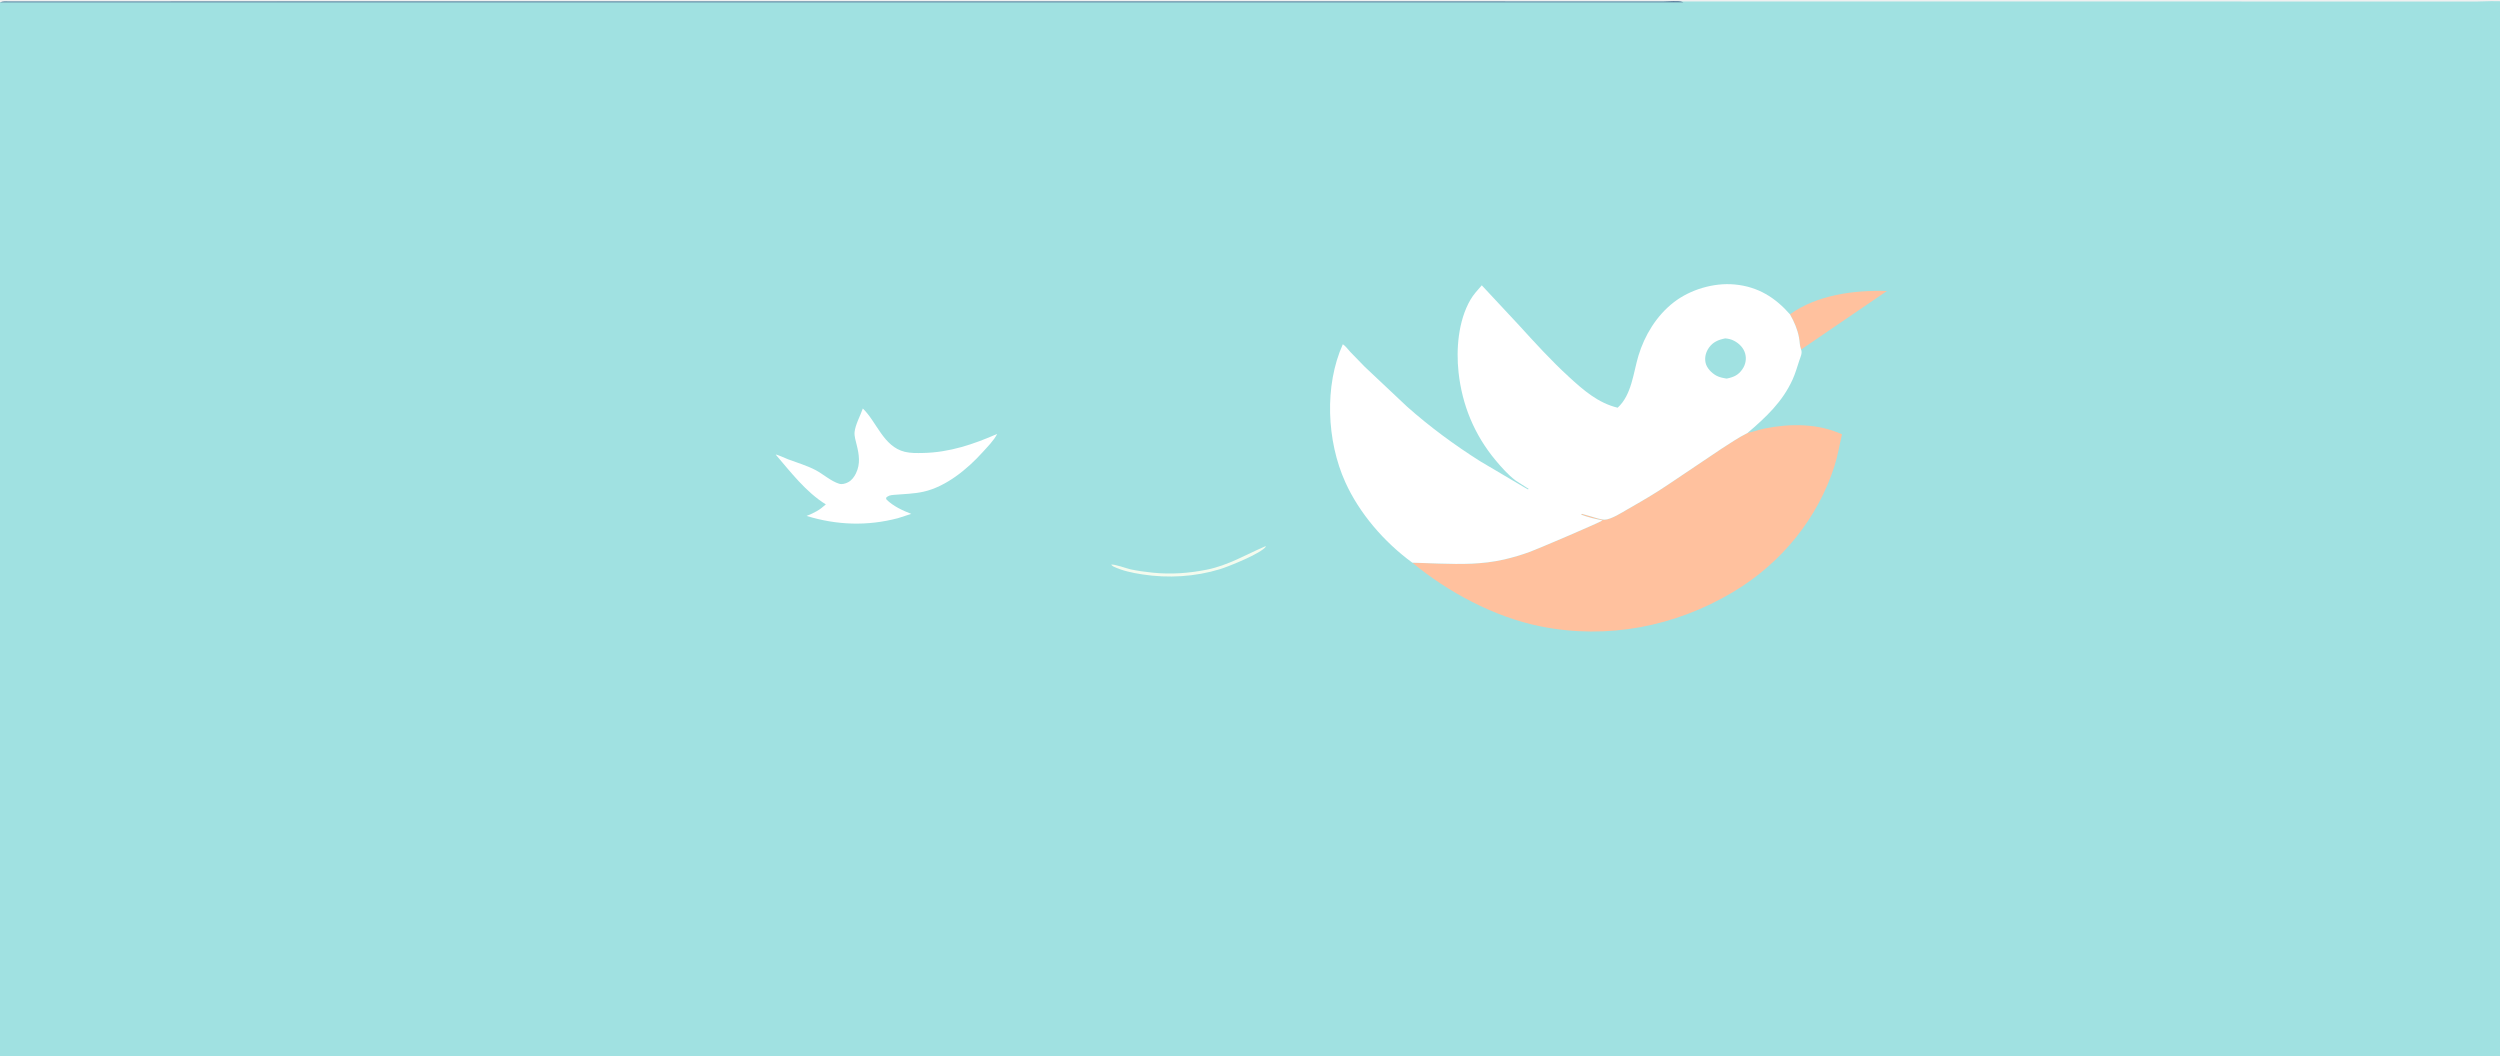
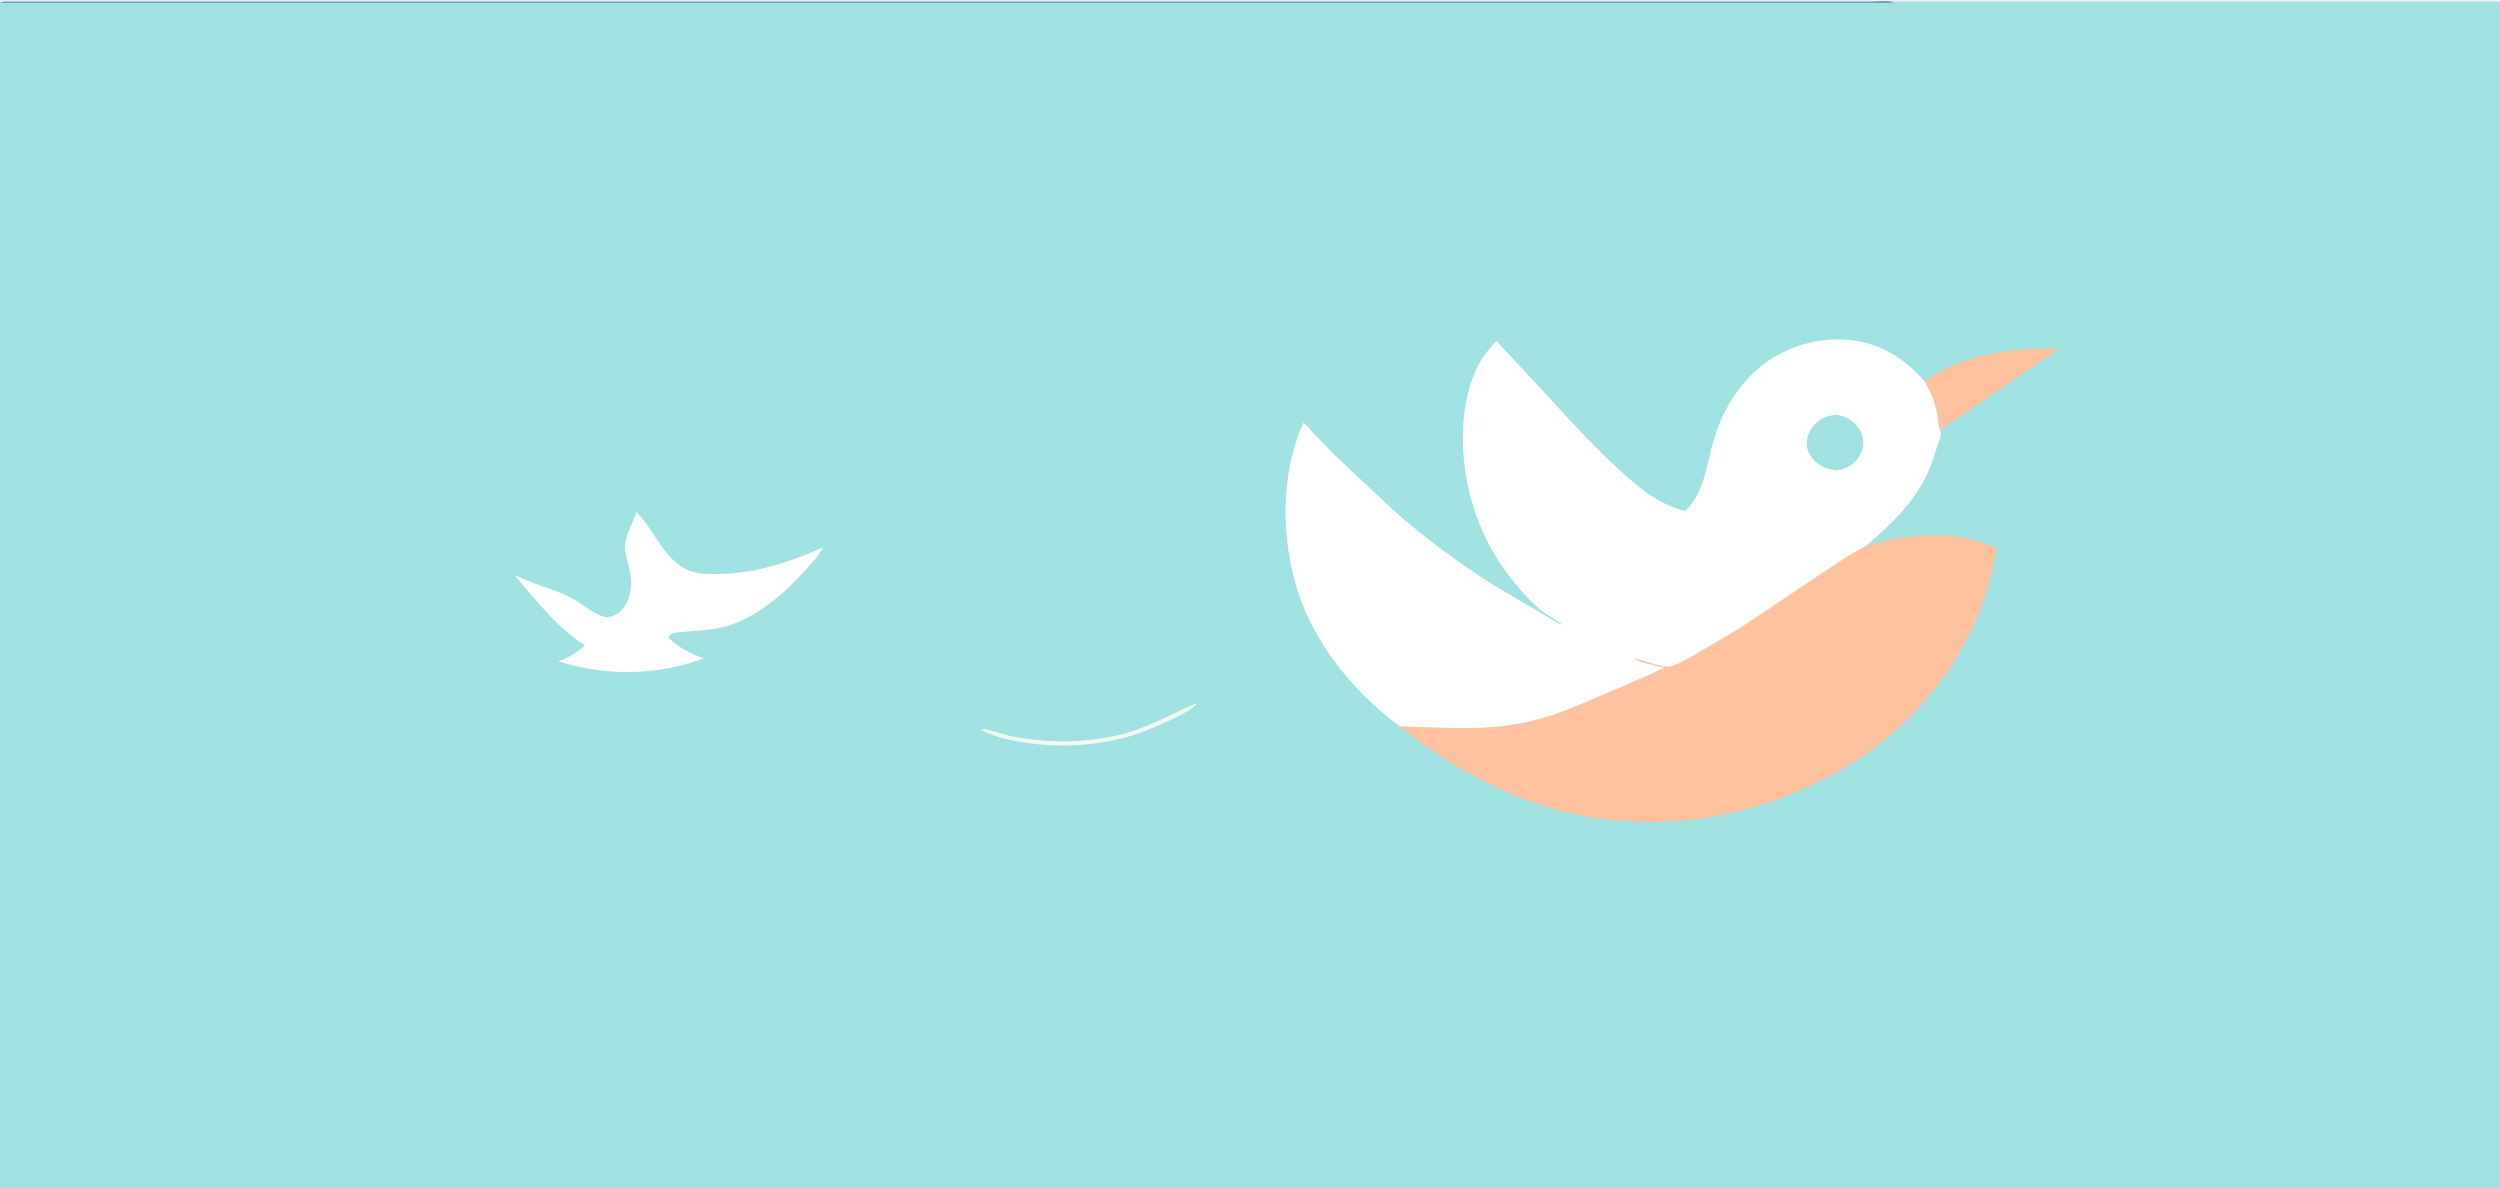
- <svg xmlns="http://www.w3.org/2000/svg" width="450" height="190" stroke="null" style="vector-effect: non-scaling-stroke;">
+ <svg xmlns="http://www.w3.org/2000/svg" width="400" height="190" stroke="null">
  <g stroke="null">
-     <path stroke="null" id="svg_1" d="m0,0.505c2.594,-0.794 5.542,-0.517 8.344,-0.519l15.84,-0.002l54.683,-0.007l201.847,-0.023l964.863,0l212.145,0.024l49.169,0.006c4.154,0.001 13.401,-0.746 17.004,0.268l0.819,0.252l0,772.495l-1524.714,0l0,-772.495z" transform="translate(0 0.278898) scale(0.295892 0.272422)" fill="#A0E1E1" />
-     <path stroke="null" id="svg_3" d="m0,0.5c1.742,-0.789 3.722,-0.514 5.604,-0.515l10.638,-0.002l36.725,-0.007l135.561,-0.022l648.003,0l142.477,0.024l33.022,0.006c2.79,0.001 9,-0.741 11.42,0.267l0.55,0.25l-1024,0z" transform="translate(0 0.278898) scale(0.295892 0.272422)" fill="#507093" />
+     <path fill="#A0E1E1" transform="translate(0 0.278898) scale(0.295892 0.272422)" d="m0,0.505c2.594,-0.794 5.542,-0.517 8.344,-0.519l15.84,-0.002l54.683,-0.007l201.847,-0.023l964.863,0l212.145,0.024l49.169,0.006c4.154,0.001 13.401,-0.746 17.004,0.268l0.819,0.252l0,772.495l-1524.714,0l0,-772.495l-0,0z" id="svg_1" stroke="null" />
+     <path fill="#507093" transform="translate(0 0.278898) scale(0.295892 0.272422)" d="m0,0.5c1.742,-0.789 3.722,-0.514 5.604,-0.515l10.638,-0.002l36.725,-0.007l135.561,-0.022l648.003,0l142.477,0.024l33.022,0.006c2.79,0.001 9,-0.741 11.42,0.267l0.55,0.25l-1024,0z" id="svg_3" stroke="null" />
    <g stroke="null" id="svg_9">
-       <path stroke="null" id="svg_2" d="m609.054,363.312l0.599,0.008c-2.73,4.589 -23.097,13.424 -28.051,15.062c-15.171,5.016 -31.452,6.094 -47.184,3.454c-6.123,-1.027 -12.045,-2.361 -17.603,-5.205c-0.573,-0.373 -0.949,-0.741 -1.424,-1.224c1.666,-0.629 9.601,2.57 11.914,3.095c4.401,1.001 8.916,1.685 13.403,2.183c11.065,1.229 21.968,0.381 32.839,-1.977c13.022,-2.826 23.66,-9.862 35.506,-15.396z" transform="translate(47.5 -0.625) scale(0.295892 0.272422)" fill="#F4FBEE" />
-       <path stroke="null" id="svg_4" d="m928.362,209.979c16.242,-12.754 38.933,-16.13 58.985,-15.404l-52.217,38.671c-0.869,-2.337 -0.837,-5.394 -1.271,-7.878c-0.989,-5.649 -2.882,-10.337 -5.497,-15.389z" transform="translate(47.5 -0.625) scale(0.295892 0.272422)" fill="#FFC19E" />
-       <path stroke="null" id="svg_5" d="m364.347,272.201c8.514,8.928 12.537,25.152 25.491,28.615c3.602,0.963 7.391,0.85 11.095,0.779c16.015,-0.31 30.829,-5.771 45.141,-12.59c-1.896,4.232 -6.112,8.795 -9.116,12.401c-8.906,10.694 -21.891,22.427 -35.676,25.772c-5.878,1.427 -11.995,1.527 -17.993,2.086c-2.02,0.189 -3.489,0.393 -4.846,2.033l0.348,1.142c4.243,4.392 9.458,7.042 15.019,9.39l-8.122,2.858c-18.647,5.315 -37.153,4.635 -55.55,-1.496c4.854,-2.098 7.941,-3.883 11.715,-7.618c-12.18,-8.205 -21.479,-21.497 -30.5,-32.919c0.669,-0.186 6.446,2.679 7.491,3.106c5.604,2.293 11.335,4.08 16.642,7.068c4.64,2.612 9.541,7.501 14.503,9.099c1.784,0.575 3.807,-0.1 5.379,-0.982c2.262,-1.267 3.757,-3.561 4.795,-5.874c2.83,-6.307 1.918,-12.416 0.44,-18.874c-0.582,-2.542 -1.531,-5.873 -1.264,-8.487c0.509,-4.987 3.496,-10.665 5.009,-15.509z" transform="translate(47.5 -0.625) scale(0.295892 0.272422)" fill="white" />
-       <path stroke="null" id="svg_6" d="m902.561,288.366c3.587,-0.781 6.938,-2.174 10.522,-2.959c15.608,-3.414 32.366,-3.346 46.919,3.833c-1.505,6.958 -2.511,13.955 -4.517,20.806c-9.997,34.144 -31.865,64.129 -61.881,83.523c-35.031,22.633 -76.015,31.483 -116.911,22.612c-28.316,-6.141 -56.635,-22.868 -78.073,-42.11l16.514,0.581c13.318,0.478 26.28,0.559 39.299,-2.68c5.347,-1.331 10.755,-3.086 15.873,-5.135c4.404,-1.764 43.332,-19.693 43.962,-20.738c-4.389,-0.928 -8.838,-2.009 -12.97,-3.789l0.507,-0.507l4.613,1.436c2.497,0.751 6.662,2.418 9.183,2.408c3.89,-0.014 10.849,-4.938 14.118,-6.963c8.324,-5.154 16.618,-10.369 24.501,-16.188l32.576,-23.771c5.184,-3.584 10.2,-7.366 15.764,-10.359z" transform="translate(47.5 -0.625) scale(0.295892 0.272422)" fill="#FFC19E" />
-       <path stroke="null" id="svg_7" d="m698.62,374.071c-17.332,-13.77 -32.272,-32.776 -40.76,-53.172c-11.327,-27.219 -12.826,-63.783 -1.511,-91.146c1.703,1.173 3.155,3.447 4.529,5.042l8.745,9.781l25.774,26.36c13.756,13.291 28.852,25.383 44.623,36.204l28.744,18.444l0.743,-0.178l-8.14,-5.678c-4.402,-3.649 -8.446,-8.58 -11.941,-13.116c-13.167,-17.09 -20.532,-36.882 -22.677,-58.311c-1.54,-15.38 -0.161,-34.079 7.202,-47.887c1.865,-3.497 4.437,-6.536 6.931,-9.595l22.5,26.212c9.853,11.746 19.724,23.555 30.607,34.37c8.545,8.491 17.577,17.181 29.549,20.284c8.588,-8.468 9.536,-23.257 12.657,-34.411c3.724,-13.314 10.853,-26.318 21.542,-35.296c9.864,-8.284 24.112,-13.032 37.021,-11.72c14.328,1.457 24.738,8.778 33.602,19.723c2.615,5.052 4.508,9.74 5.497,15.389c0.434,2.483 0.403,5.541 1.271,7.878c0.895,2.227 -0.374,4.915 -1.046,7.12c-1.326,4.35 -2.428,8.678 -4.201,12.883c-6.144,14.575 -15.946,24.542 -27.322,35.116c-5.564,2.993 -10.58,6.775 -15.764,10.359l-32.576,23.771c-7.883,5.818 -16.176,11.033 -24.501,16.188c-3.269,2.024 -10.228,6.948 -14.118,6.963c-2.52,0.01 -6.686,-1.657 -9.183,-2.408l-4.613,-1.436l-0.507,0.507c4.132,1.78 8.58,2.86 12.97,3.789c-0.63,1.045 -39.558,18.974 -43.962,20.738c-5.118,2.049 -10.526,3.804 -15.873,5.135c-13.019,3.24 -25.981,3.159 -39.299,2.68l-16.514,-0.581z" transform="translate(47.5 -0.625) scale(0.295892 0.272422)" fill="white" />
-       <path stroke="null" id="svg_8" d="m888.979,225.876c1.982,0.178 3.668,0.619 5.413,1.613c3.232,1.84 5.809,4.802 6.725,8.463c0.884,3.532 0.248,7.26 -1.712,10.32c-2.481,3.876 -5.18,5.197 -9.525,6.174c-2.249,-0.4 -4.383,-0.792 -6.362,-1.983c-2.921,-1.759 -5.766,-4.99 -6.475,-8.385c-0.736,-3.526 0.09,-7.082 2.041,-10.072c2.448,-3.751 5.675,-5.202 9.896,-6.129z" transform="translate(47.5 -0.625) scale(0.295892 0.272422)" fill="#A0E1E1" />
+       <path stroke="null" fill="#F4FBEE" transform="translate(47.5 -0.625) scale(0.295892 0.272422)" d="m485.823,415.578l0.74,0.01c-3.372,5.667 -28.524,16.579 -34.642,18.601c-18.736,6.195 -38.842,7.526 -58.271,4.265c-7.561,-1.268 -14.876,-2.915 -21.74,-6.428c-0.707,-0.461 -1.172,-0.915 -1.759,-1.512c2.057,-0.777 11.857,3.173 14.714,3.822c5.436,1.236 11.012,2.081 16.552,2.696c13.665,1.518 27.13,0.471 40.556,-2.442c16.082,-3.49 29.22,-12.179 43.849,-19.013z" id="svg_2" />
+       <path stroke="null" fill="#FFC19E" transform="translate(47.5 -0.625) scale(0.295892 0.272422)" d="m880.161,226.216c20.058,-15.751 48.081,-19.92 72.845,-19.023l-64.487,47.757c-1.073,-2.886 -1.034,-6.662 -1.57,-9.729c-1.221,-6.977 -3.559,-12.767 -6.788,-19.006l0,-0z" id="svg_4" />
+       <path stroke="null" fill="white" transform="translate(47.5 -0.625) scale(0.295892 0.272422)" d="m183.617,303.058c10.514,11.026 15.483,31.062 31.481,35.339c4.449,1.189 9.128,1.05 13.702,0.962c19.779,-0.383 38.073,-7.127 55.748,-15.549c-2.342,5.227 -7.549,10.861 -11.258,15.315c-10.999,13.207 -27.035,27.697 -44.059,31.828c-7.259,1.763 -14.814,1.885 -22.221,2.576c-2.495,0.233 -4.308,0.486 -5.985,2.51l0.43,1.411c5.239,5.424 11.681,8.696 18.548,11.596l-10.031,3.53c-23.029,6.564 -45.884,5.724 -68.603,-1.847c5.995,-2.591 9.807,-4.795 14.468,-9.409c-15.041,-10.134 -26.526,-26.548 -37.667,-40.654c0.826,-0.23 7.961,3.309 9.252,3.836c6.921,2.832 13.999,5.038 20.553,8.729c5.73,3.225 11.783,9.263 17.911,11.237c2.203,0.71 4.702,-0.124 6.643,-1.212c2.794,-1.565 4.64,-4.398 5.921,-7.254c3.495,-7.789 2.369,-15.334 0.543,-23.309c-0.719,-3.139 -1.89,-7.253 -1.561,-10.481c0.629,-6.159 4.317,-13.171 6.186,-19.154l0,0z" id="svg_5" />
+       <path stroke="null" fill="#FFC19E" transform="translate(47.5 -0.625) scale(0.295892 0.272422)" d="m848.298,323.022c4.43,-0.964 8.568,-2.685 12.994,-3.654c19.275,-4.216 39.971,-4.132 57.944,4.733c-1.859,8.592 -3.101,17.234 -5.579,25.695c-12.346,42.168 -39.352,79.198 -76.422,103.148c-43.262,27.951 -93.876,38.88 -144.382,27.926c-34.969,-7.584 -69.943,-28.242 -96.418,-52.005l20.395,0.717c16.447,0.591 32.455,0.691 48.533,-3.31c6.603,-1.644 13.283,-3.811 19.603,-6.342c5.439,-2.179 53.514,-24.321 54.293,-25.612c-5.42,-1.146 -10.914,-2.481 -16.017,-4.679l0.626,-0.626l5.697,1.774c3.083,0.927 8.228,2.986 11.341,2.973c4.804,-0.018 13.398,-6.099 17.435,-8.599c10.28,-6.366 20.523,-12.806 30.258,-19.991l40.23,-29.357c6.402,-4.426 12.597,-9.097 19.469,-12.793l0,-0z" id="svg_6" />
+       <path stroke="null" fill="white" transform="translate(47.5 -0.625) scale(0.295892 0.272422)" d="m596.435,428.865c-21.404,-17.005 -39.855,-40.477 -50.337,-65.666c-13.989,-33.614 -15.84,-78.77 -1.866,-112.563c2.103,1.449 3.896,4.256 5.594,6.226l10.8,12.079l31.83,32.554c16.989,16.414 35.631,31.347 55.109,44.711l35.498,22.777l0.917,-0.22l-10.053,-7.012c-5.437,-4.507 -10.431,-10.597 -14.747,-16.198c-16.261,-21.106 -25.356,-45.548 -28.005,-72.013c-1.902,-18.994 -0.199,-42.087 8.895,-59.14c2.303,-4.318 5.48,-8.072 8.56,-11.849l27.787,32.371c12.168,14.506 24.359,29.09 37.799,42.446c10.552,10.487 21.707,21.219 36.493,25.05c10.605,-10.457 11.777,-28.722 15.631,-42.496c4.599,-16.442 13.403,-32.502 26.603,-43.59c12.182,-10.231 29.778,-16.094 45.72,-14.473c17.695,1.799 30.551,10.841 41.498,24.358c3.229,6.239 5.567,12.029 6.788,19.006c0.536,3.067 0.497,6.843 1.57,9.729c1.106,2.751 -0.462,6.069 -1.292,8.794c-1.637,5.372 -2.999,10.717 -5.188,15.911c-7.588,18 -19.693,30.308 -33.742,43.367c-6.872,3.696 -13.066,8.367 -19.469,12.793l-40.23,29.357c-9.735,7.185 -19.977,13.626 -30.258,19.991c-4.037,2.5 -12.631,8.581 -17.435,8.599c-3.113,0.013 -8.257,-2.046 -11.341,-2.973l-5.697,-1.774l-0.626,0.626c5.103,2.198 10.597,3.533 16.017,4.679c-0.778,1.291 -48.853,23.433 -54.293,25.612c-6.32,2.531 -12.999,4.698 -19.603,6.342c-16.078,4.001 -32.086,3.901 -48.533,3.31l-20.395,-0.717l-0,-0z" id="svg_7" />
+       <path stroke="null" fill="#A0E1E1" transform="translate(47.5 -0.625) scale(0.295892 0.272422)" d="m831.524,245.848c2.448,0.22 4.53,0.764 6.684,1.992c3.992,2.272 7.174,5.93 8.305,10.451c1.092,4.361 0.306,8.966 -2.114,12.745c-3.064,4.787 -6.397,6.419 -11.763,7.624c-2.777,-0.493 -5.413,-0.978 -7.857,-2.45c-3.607,-2.172 -7.121,-6.163 -7.996,-10.355c-0.908,-4.355 0.111,-8.746 2.52,-12.439c3.023,-4.632 7.008,-6.424 12.221,-7.569l0,-0z" id="svg_8" />
    </g>
  </g>
</svg>
